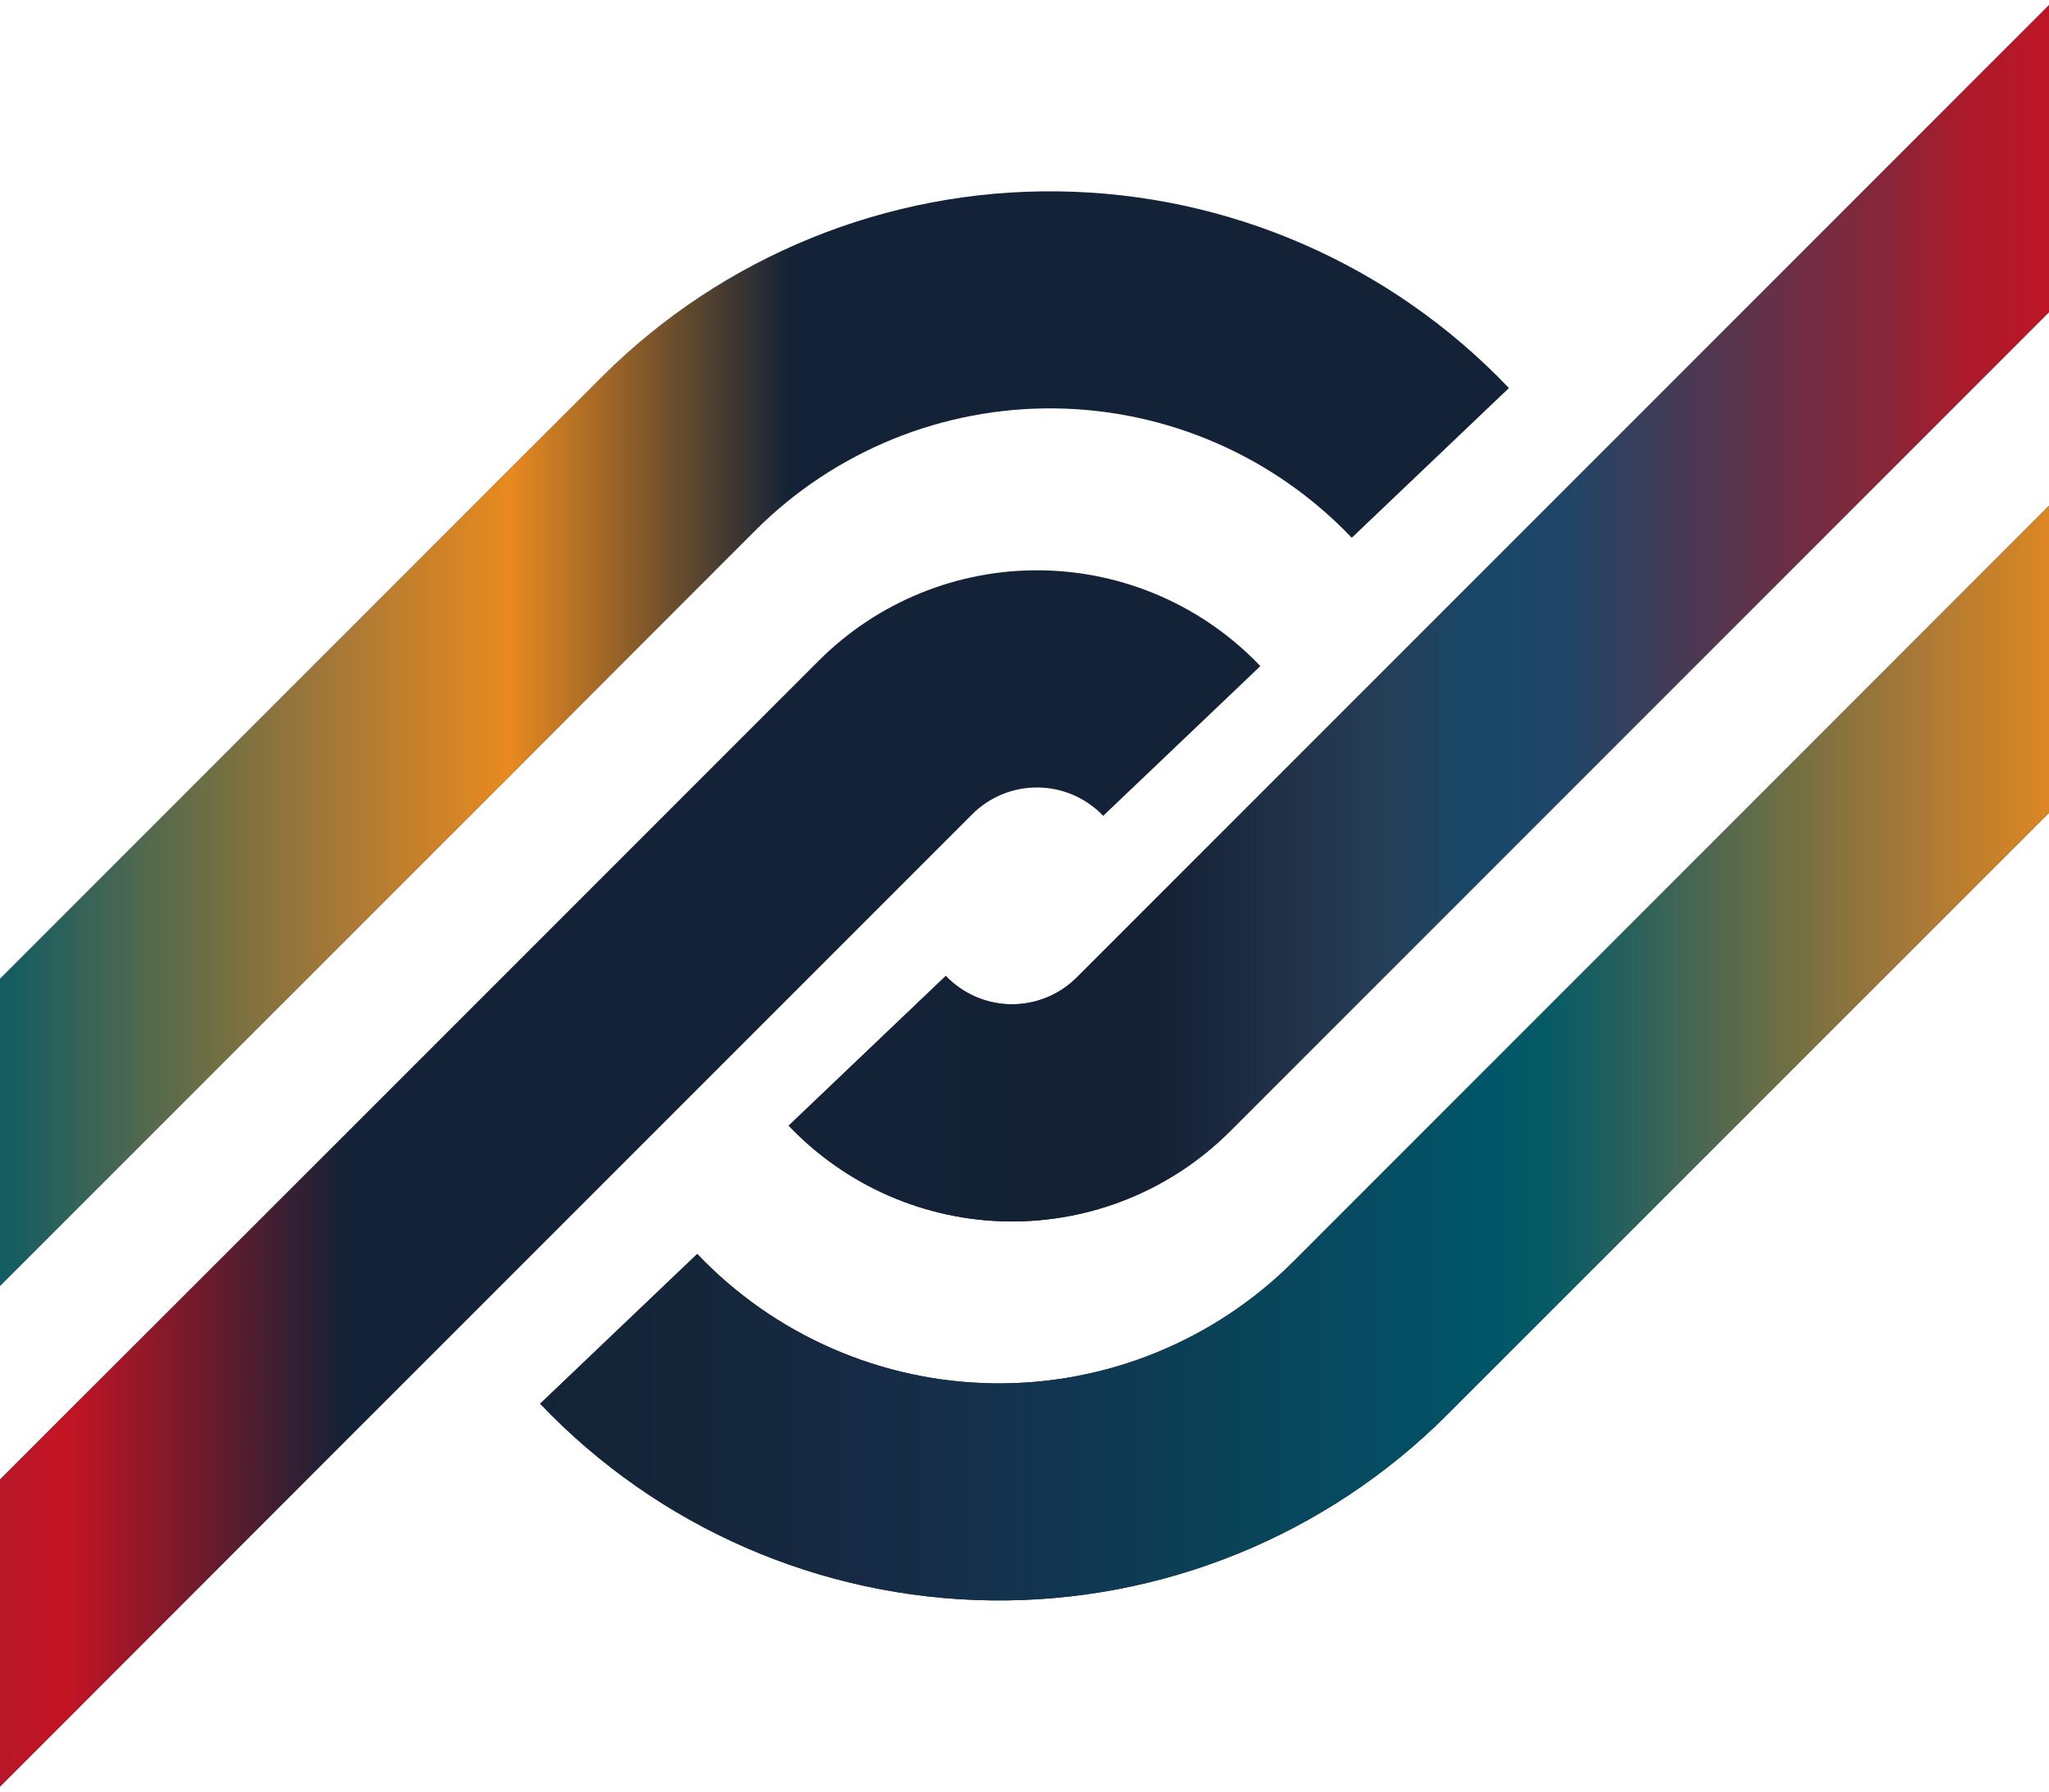
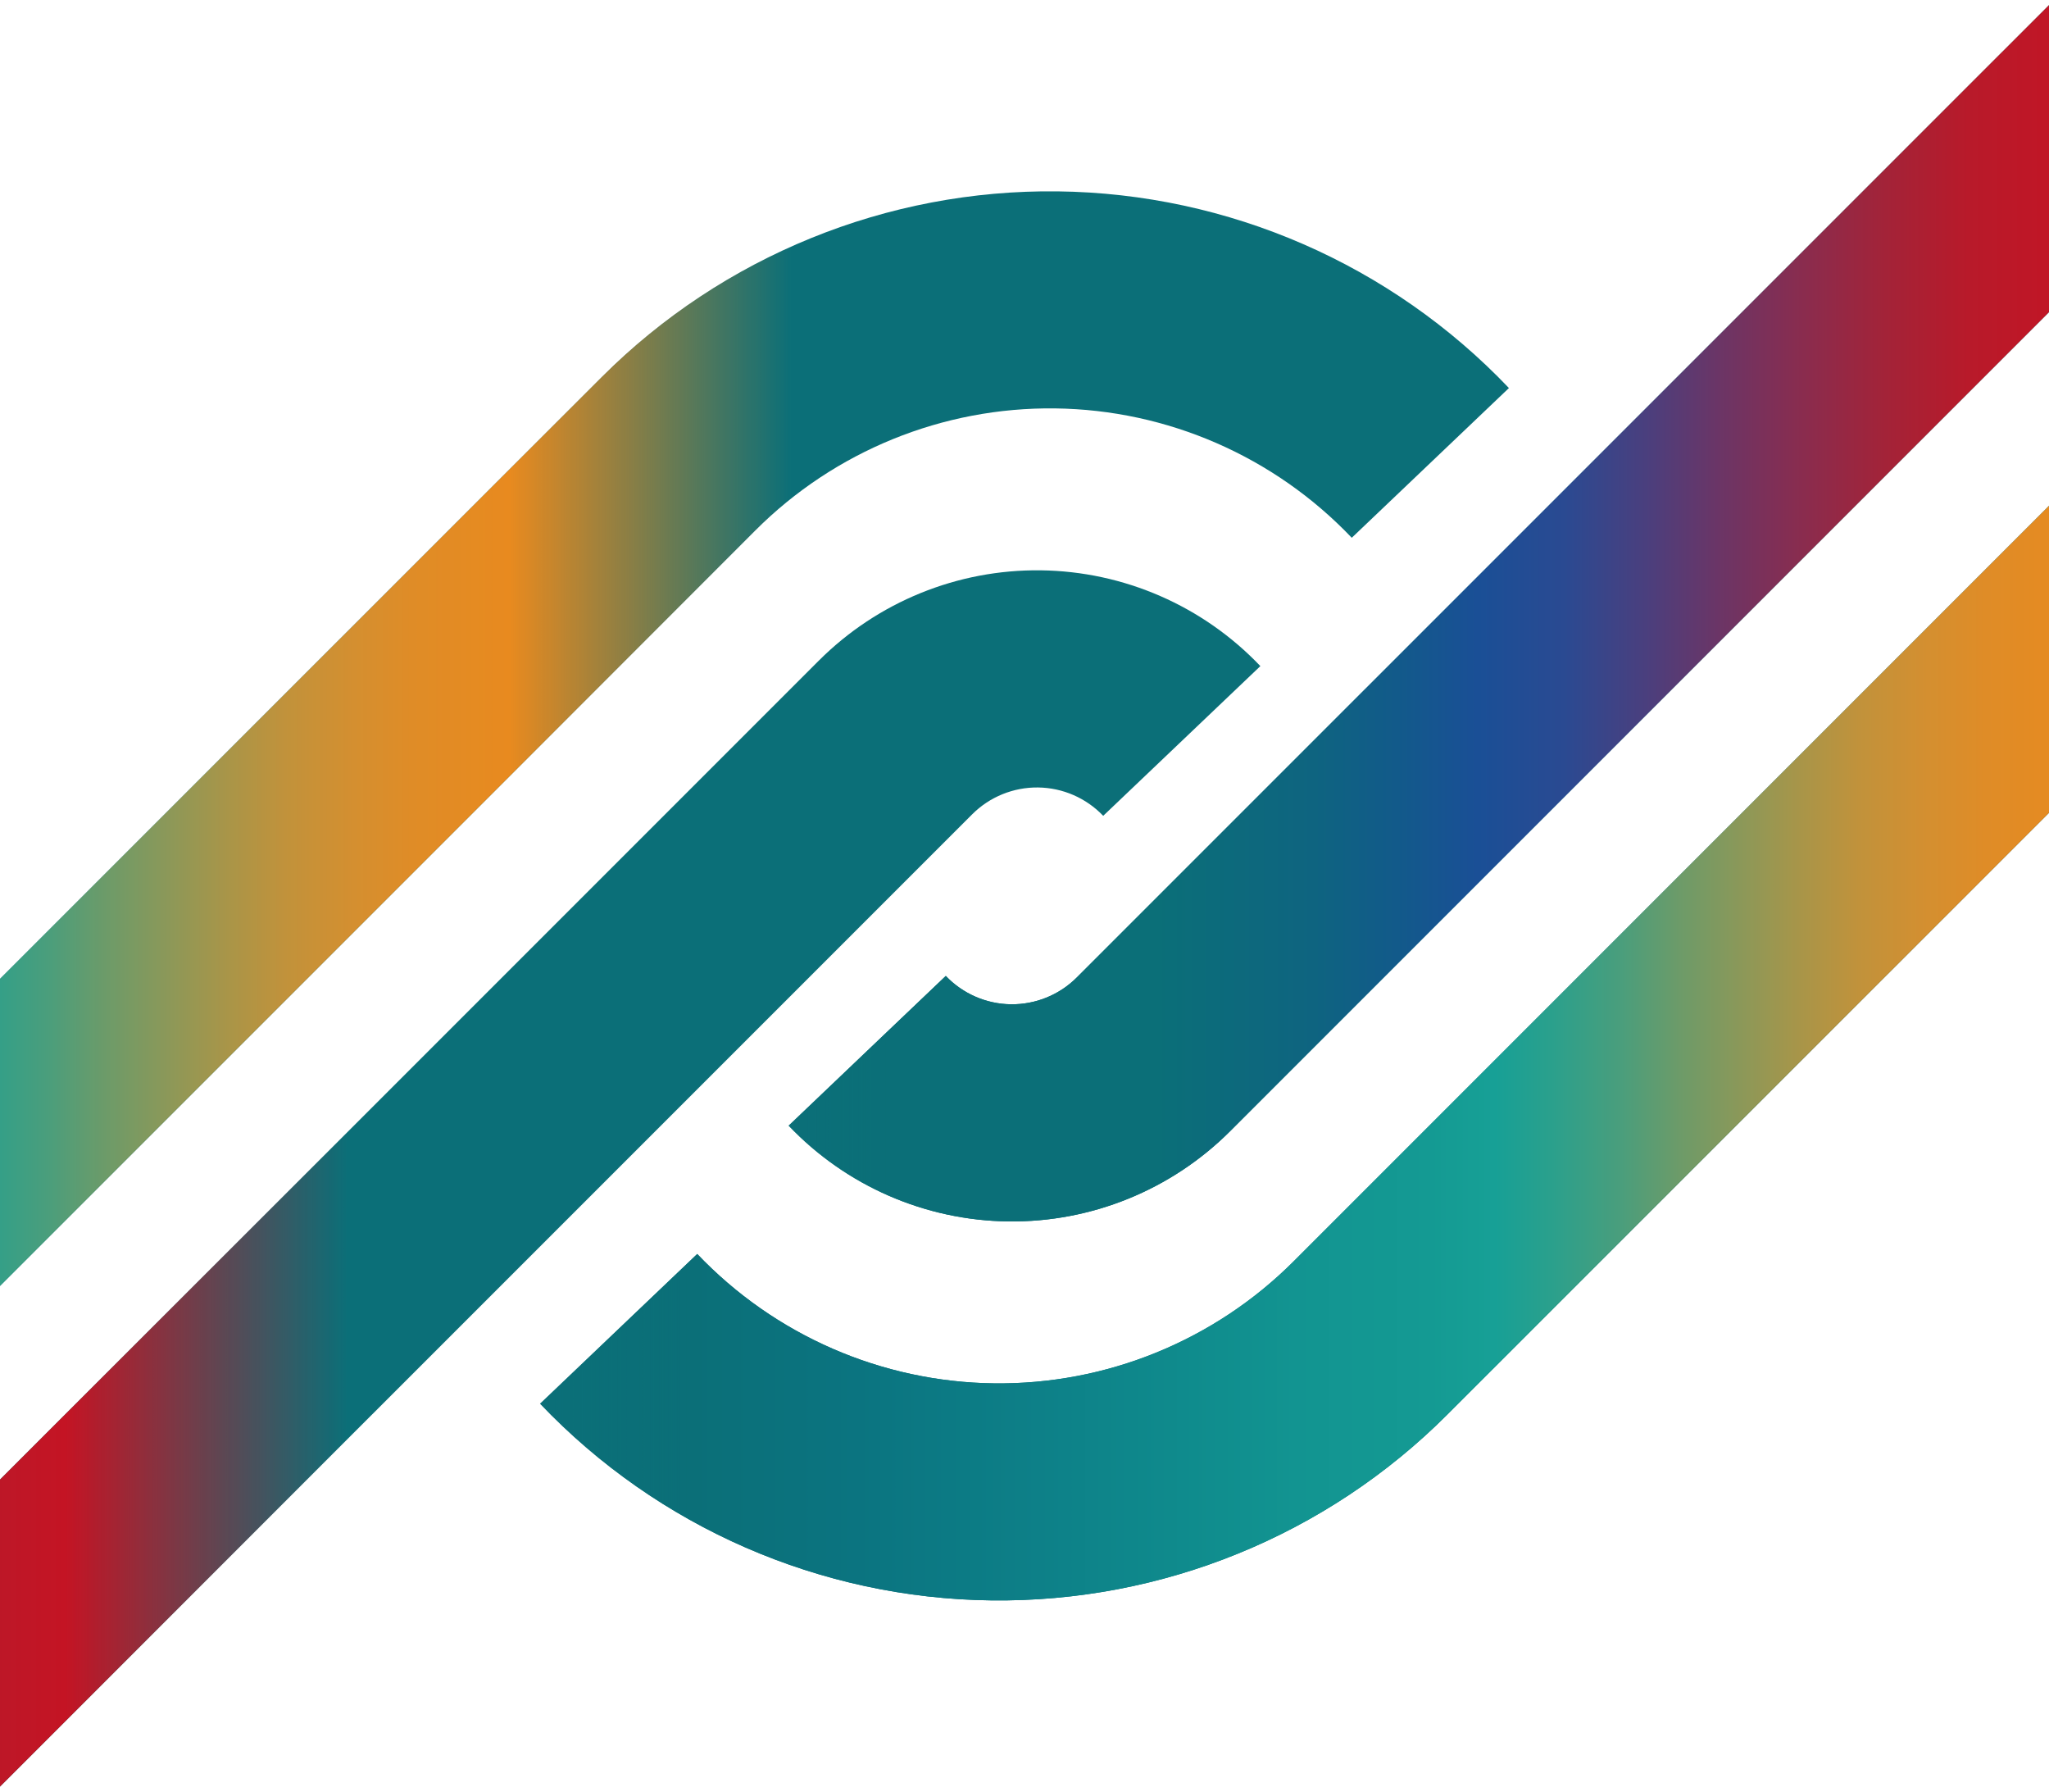
<svg xmlns="http://www.w3.org/2000/svg" viewBox="92.64 434.18 247.06 216" role="img" aria-label="Российско-индийский деловой совет">
  <defs>
    <linearGradient id="r2-w3innerb" gradientUnits="userSpaceOnUse" spreadMethod="repeat" x1="160" y1="0" x2="490" y2="0">
-       <stop offset="0" stop-color="#132236" stop-opacity="0" />
-       <stop offset="0.121" stop-color="#132236" />
-       <stop offset="0.218" stop-color="#142034" />
-       <stop offset="0.276" stop-color="#23354c" />
-       <stop offset="0.306" stop-color="#244059" />
-       <stop offset="0.336" stop-color="#184768" />
-       <stop offset="0.367" stop-color="#1f4668" />
-       <stop offset="0.397" stop-color="#3a3e5b" />
-       <stop offset="0.424" stop-color="#54364f" />
-       <stop offset="0.455" stop-color="#702d44" />
-       <stop offset="0.485" stop-color="#882638" />
-       <stop offset="0.515" stop-color="#ac1a2b" />
-       <stop offset="0.558" stop-color="#c41424" />
-       <stop offset="0.661" stop-color="#c41424" stop-opacity="0" />
-       <stop offset="1" stop-color="#c41424" stop-opacity="0" />
+       <stop offset="0" stop-color="#0B6F78" stop-opacity="0" />
+       <stop offset="0.121" stop-color="#0B6F78" />
+       <stop offset="0.218" stop-color="#0B6F78" />
+       <stop offset="0.276" stop-color="#0E6480" />
+       <stop offset="0.306" stop-color="#125A8A" />
+       <stop offset="0.336" stop-color="#1A4F96" />
+       <stop offset="0.367" stop-color="#2A4A92" />
+       <stop offset="0.397" stop-color="#4A3F7E" />
+       <stop offset="0.424" stop-color="#6B3566" />
+       <stop offset="0.455" stop-color="#8A2C4E" />
+       <stop offset="0.485" stop-color="#A32338" />
+       <stop offset="0.515" stop-color="#B81A2A" />
+       <stop offset="0.558" stop-color="#C41424" />
+       <stop offset="0.661" stop-color="#C41424" stop-opacity="0" />
+       <stop offset="1" stop-color="#C41424" stop-opacity="0" />
      <animate attributeName="x1" values="160;-170" dur="6.6s" calcMode="linear" repeatCount="indefinite" />
      <animate attributeName="x2" values="490;160" dur="6.6s" calcMode="linear" repeatCount="indefinite" />
    </linearGradient>
    <linearGradient id="r2-w3innera" gradientUnits="userSpaceOnUse" spreadMethod="repeat" x1="246.43" y1="0" x2="576.43" y2="0">
-       <stop offset="0" stop-color="#132236" stop-opacity="0" />
-       <stop offset="0.121" stop-color="#132236" />
-       <stop offset="0.218" stop-color="#142034" />
-       <stop offset="0.276" stop-color="#23354c" />
-       <stop offset="0.306" stop-color="#244059" />
-       <stop offset="0.336" stop-color="#184768" />
-       <stop offset="0.367" stop-color="#1f4668" />
-       <stop offset="0.397" stop-color="#3a3e5b" />
-       <stop offset="0.424" stop-color="#54364f" />
-       <stop offset="0.455" stop-color="#702d44" />
-       <stop offset="0.485" stop-color="#882638" />
-       <stop offset="0.515" stop-color="#ac1a2b" />
-       <stop offset="0.558" stop-color="#c41424" />
-       <stop offset="0.661" stop-color="#c41424" stop-opacity="0" />
-       <stop offset="1" stop-color="#c41424" stop-opacity="0" />
+       <stop offset="0" stop-color="#0B6F78" stop-opacity="0" />
+       <stop offset="0.121" stop-color="#0B6F78" />
+       <stop offset="0.218" stop-color="#0B6F78" />
+       <stop offset="0.276" stop-color="#0E6480" />
+       <stop offset="0.306" stop-color="#125A8A" />
+       <stop offset="0.336" stop-color="#1A4F96" />
+       <stop offset="0.367" stop-color="#2A4A92" />
+       <stop offset="0.397" stop-color="#4A3F7E" />
+       <stop offset="0.424" stop-color="#6B3566" />
+       <stop offset="0.455" stop-color="#8A2C4E" />
+       <stop offset="0.485" stop-color="#A32338" />
+       <stop offset="0.515" stop-color="#B81A2A" />
+       <stop offset="0.558" stop-color="#C41424" />
+       <stop offset="0.661" stop-color="#C41424" stop-opacity="0" />
+       <stop offset="1" stop-color="#C41424" stop-opacity="0" />
      <animate attributeName="x1" values="246.43;-83.57" dur="6.6s" calcMode="linear" repeatCount="indefinite" />
      <animate attributeName="x2" values="576.43;246.43" dur="6.6s" calcMode="linear" repeatCount="indefinite" />
    </linearGradient>
    <linearGradient id="r2-w3outerb" gradientUnits="userSpaceOnUse" spreadMethod="repeat" x1="136" y1="0" x2="466" y2="0">
-       <stop offset="0" stop-color="#152639" stop-opacity="0" />
-       <stop offset="0.121" stop-color="#152639" />
-       <stop offset="0.182" stop-color="#162a45" />
-       <stop offset="0.215" stop-color="#152e49" />
-       <stop offset="0.248" stop-color="#123450" />
-       <stop offset="0.282" stop-color="#0e3b53" />
-       <stop offset="0.315" stop-color="#094256" />
-       <stop offset="0.342" stop-color="#08475e" />
-       <stop offset="0.391" stop-color="#035065" />
-       <stop offset="0.415" stop-color="#005768" />
-       <stop offset="0.436" stop-color="#085b65" />
-       <stop offset="0.461" stop-color="#25605d" />
-       <stop offset="0.482" stop-color="#406555" />
-       <stop offset="0.506" stop-color="#5d6b4a" />
-       <stop offset="0.527" stop-color="#767042" />
-       <stop offset="0.548" stop-color="#90743c" />
-       <stop offset="0.573" stop-color="#ad7a36" />
-       <stop offset="0.594" stop-color="#c4802b" />
-       <stop offset="0.63" stop-color="#e88a1f" />
-       <stop offset="0.733" stop-color="#e88a1f" stop-opacity="0" />
-       <stop offset="1" stop-color="#e88a1f" stop-opacity="0" />
+       <stop offset="0" stop-color="#0B6F78" stop-opacity="0" />
+       <stop offset="0.121" stop-color="#0B6F78" />
+       <stop offset="0.182" stop-color="#0B7480" />
+       <stop offset="0.215" stop-color="#0C7A84" />
+       <stop offset="0.248" stop-color="#0D8088" />
+       <stop offset="0.282" stop-color="#0E878B" />
+       <stop offset="0.315" stop-color="#108E8E" />
+       <stop offset="0.342" stop-color="#129491" />
+       <stop offset="0.391" stop-color="#149A93" />
+       <stop offset="0.415" stop-color="#17A096" />
+       <stop offset="0.436" stop-color="#2BA08C" />
+       <stop offset="0.461" stop-color="#4A9E7C" />
+       <stop offset="0.482" stop-color="#6C9B69" />
+       <stop offset="0.506" stop-color="#8D9858" />
+       <stop offset="0.527" stop-color="#A99548" />
+       <stop offset="0.548" stop-color="#C1923B" />
+       <stop offset="0.573" stop-color="#D48F30" />
+       <stop offset="0.594" stop-color="#DF8C27" />
+       <stop offset="0.63" stop-color="#E88A1F" />
+       <stop offset="0.733" stop-color="#E88A1F" stop-opacity="0" />
+       <stop offset="1" stop-color="#E88A1F" stop-opacity="0" />
      <animate attributeName="x1" values="136;-194" dur="6.6s" calcMode="linear" repeatCount="indefinite" />
      <animate attributeName="x2" values="466;136" dur="6.6s" calcMode="linear" repeatCount="indefinite" />
    </linearGradient>
    <linearGradient id="r2-w3outera" gradientUnits="userSpaceOnUse" spreadMethod="repeat" x1="276.21" y1="0" x2="606.21" y2="0">
-       <stop offset="0" stop-color="#152639" stop-opacity="0" />
-       <stop offset="0.121" stop-color="#152639" />
-       <stop offset="0.182" stop-color="#162a45" />
-       <stop offset="0.215" stop-color="#152e49" />
-       <stop offset="0.248" stop-color="#123450" />
-       <stop offset="0.282" stop-color="#0e3b53" />
-       <stop offset="0.315" stop-color="#094256" />
-       <stop offset="0.342" stop-color="#08475e" />
-       <stop offset="0.391" stop-color="#035065" />
-       <stop offset="0.415" stop-color="#005768" />
-       <stop offset="0.436" stop-color="#085b65" />
-       <stop offset="0.461" stop-color="#25605d" />
-       <stop offset="0.482" stop-color="#406555" />
-       <stop offset="0.506" stop-color="#5d6b4a" />
-       <stop offset="0.527" stop-color="#767042" />
-       <stop offset="0.548" stop-color="#90743c" />
-       <stop offset="0.573" stop-color="#ad7a36" />
-       <stop offset="0.594" stop-color="#c4802b" />
-       <stop offset="0.63" stop-color="#e88a1f" />
-       <stop offset="0.733" stop-color="#e88a1f" stop-opacity="0" />
-       <stop offset="1" stop-color="#e88a1f" stop-opacity="0" />
+       <stop offset="0" stop-color="#0B6F78" stop-opacity="0" />
+       <stop offset="0.121" stop-color="#0B6F78" />
+       <stop offset="0.182" stop-color="#0B7480" />
+       <stop offset="0.215" stop-color="#0C7A84" />
+       <stop offset="0.248" stop-color="#0D8088" />
+       <stop offset="0.282" stop-color="#0E878B" />
+       <stop offset="0.315" stop-color="#108E8E" />
+       <stop offset="0.342" stop-color="#129491" />
+       <stop offset="0.391" stop-color="#149A93" />
+       <stop offset="0.415" stop-color="#17A096" />
+       <stop offset="0.436" stop-color="#2BA08C" />
+       <stop offset="0.461" stop-color="#4A9E7C" />
+       <stop offset="0.482" stop-color="#6C9B69" />
+       <stop offset="0.506" stop-color="#8D9858" />
+       <stop offset="0.527" stop-color="#A99548" />
+       <stop offset="0.548" stop-color="#C1923B" />
+       <stop offset="0.573" stop-color="#D48F30" />
+       <stop offset="0.594" stop-color="#DF8C27" />
+       <stop offset="0.63" stop-color="#E88A1F" />
+       <stop offset="0.733" stop-color="#E88A1F" stop-opacity="0" />
+       <stop offset="1" stop-color="#E88A1F" stop-opacity="0" />
      <animate attributeName="x1" values="276.21;-53.79" dur="6.6s" calcMode="linear" repeatCount="indefinite" />
      <animate attributeName="x2" values="606.21;276.21" dur="6.6s" calcMode="linear" repeatCount="indefinite" />
    </linearGradient>
    <linearGradient id="r2-w3s" gradientUnits="userSpaceOnUse" x1="-62" y1="0" x2="62" y2="0" gradientTransform="translate(2.64 0)">
      <stop offset="0" stop-color="#fff" stop-opacity="0" />
      <stop offset=".5" stop-color="#fff" stop-opacity="0.55" />
      <stop offset="1" stop-color="#fff" stop-opacity="0" />
      <animateTransform attributeName="gradientTransform" type="translate" values="2.64 0;429.7 0;429.7 0" keyTimes="0;0.371;1" calcMode="spline" keySplines=".45 0 .55 1;0 0 1 1" dur="7.0s" begin=".4s" repeatCount="indefinite" />
    </linearGradient>
  </defs>
-   <path d="M92.64 552.19L165.21 479.63A76.41 76.41 0 0 1 274.58 480.96L255.63 499.01A50.24 50.24 0 0 0 183.71 498.13L92.64 589.2Z" fill="#132236" />
-   <path d="M92.64 612.55L191.36 513.83A37.2 37.2 0 0 1 244.61 514.48L225.66 532.53A11.04 11.04 0 0 0 209.87 532.34L92.64 649.56Z" fill="#132236" />
-   <path d="M339.7 471.81L240.98 570.53A37.2 37.2 0 0 1 187.73 569.88L206.68 551.83A11.04 11.04 0 0 0 222.47 552.02L339.7 434.8Z" fill="#132236" />
-   <path d="M339.7 532.17L267.13 604.73A76.41 76.41 0 0 1 157.76 603.4L176.71 585.35A50.24 50.24 0 0 0 248.63 586.23L339.7 495.16Z" fill="#132236" />
+   <path d="M92.64 552.19L165.21 479.63A76.41 76.41 0 0 1 274.58 480.96L255.63 499.01A50.24 50.24 0 0 0 183.71 498.13L92.64 589.2Z" fill="#0B6F78" />
+   <path d="M92.64 612.55L191.36 513.83A37.2 37.2 0 0 1 244.61 514.48L225.66 532.53A11.04 11.04 0 0 0 209.87 532.34L92.64 649.56Z" fill="#0B6F78" />
+   <path d="M339.7 471.81L240.98 570.53A37.2 37.2 0 0 1 187.73 569.88L206.68 551.83A11.04 11.04 0 0 0 222.47 552.02L339.7 434.8Z" fill="#0B6F78" />
+   <path d="M339.7 532.17L267.13 604.73A76.41 76.41 0 0 1 157.76 603.4L176.71 585.35A50.24 50.24 0 0 0 248.63 586.23L339.7 495.16Z" fill="#0B6F78" />
  <path d="M339.7 471.81L240.98 570.53A37.2 37.2 0 0 1 187.73 569.88L206.68 551.83A11.04 11.04 0 0 0 222.47 552.02L339.7 434.8Z" fill="url(#r2-w3innerb)" />
  <path d="M92.64 612.55L191.36 513.83A37.2 37.2 0 0 1 244.61 514.48L225.66 532.53A11.04 11.04 0 0 0 209.87 532.34L92.64 649.56Z" fill="url(#r2-w3innera)" />
  <path d="M339.7 532.17L267.13 604.73A76.41 76.41 0 0 1 157.76 603.4L176.71 585.35A50.24 50.24 0 0 0 248.63 586.23L339.7 495.16Z" fill="url(#r2-w3outerb)" />
  <path d="M92.64 552.19L165.21 479.63A76.41 76.41 0 0 1 274.58 480.96L255.63 499.01A50.24 50.24 0 0 0 183.71 498.13L92.64 589.2Z" fill="url(#r2-w3outera)" />
  <path d="M92.64 552.19L165.21 479.63A76.41 76.41 0 0 1 274.58 480.96L255.63 499.01A50.24 50.24 0 0 0 183.71 498.13L92.64 589.2ZM92.64 612.55L191.36 513.83A37.2 37.2 0 0 1 244.61 514.48L225.66 532.53A11.04 11.04 0 0 0 209.87 532.34L92.64 649.56ZM339.7 471.81L240.98 570.53A37.2 37.2 0 0 1 187.73 569.88L206.68 551.83A11.04 11.04 0 0 0 222.47 552.02L339.7 434.8ZM339.7 532.17L267.13 604.73A76.41 76.41 0 0 1 157.76 603.4L176.71 585.35A50.24 50.24 0 0 0 248.63 586.23L339.7 495.16Z" fill="url(#r2-w3s)" />
</svg>
